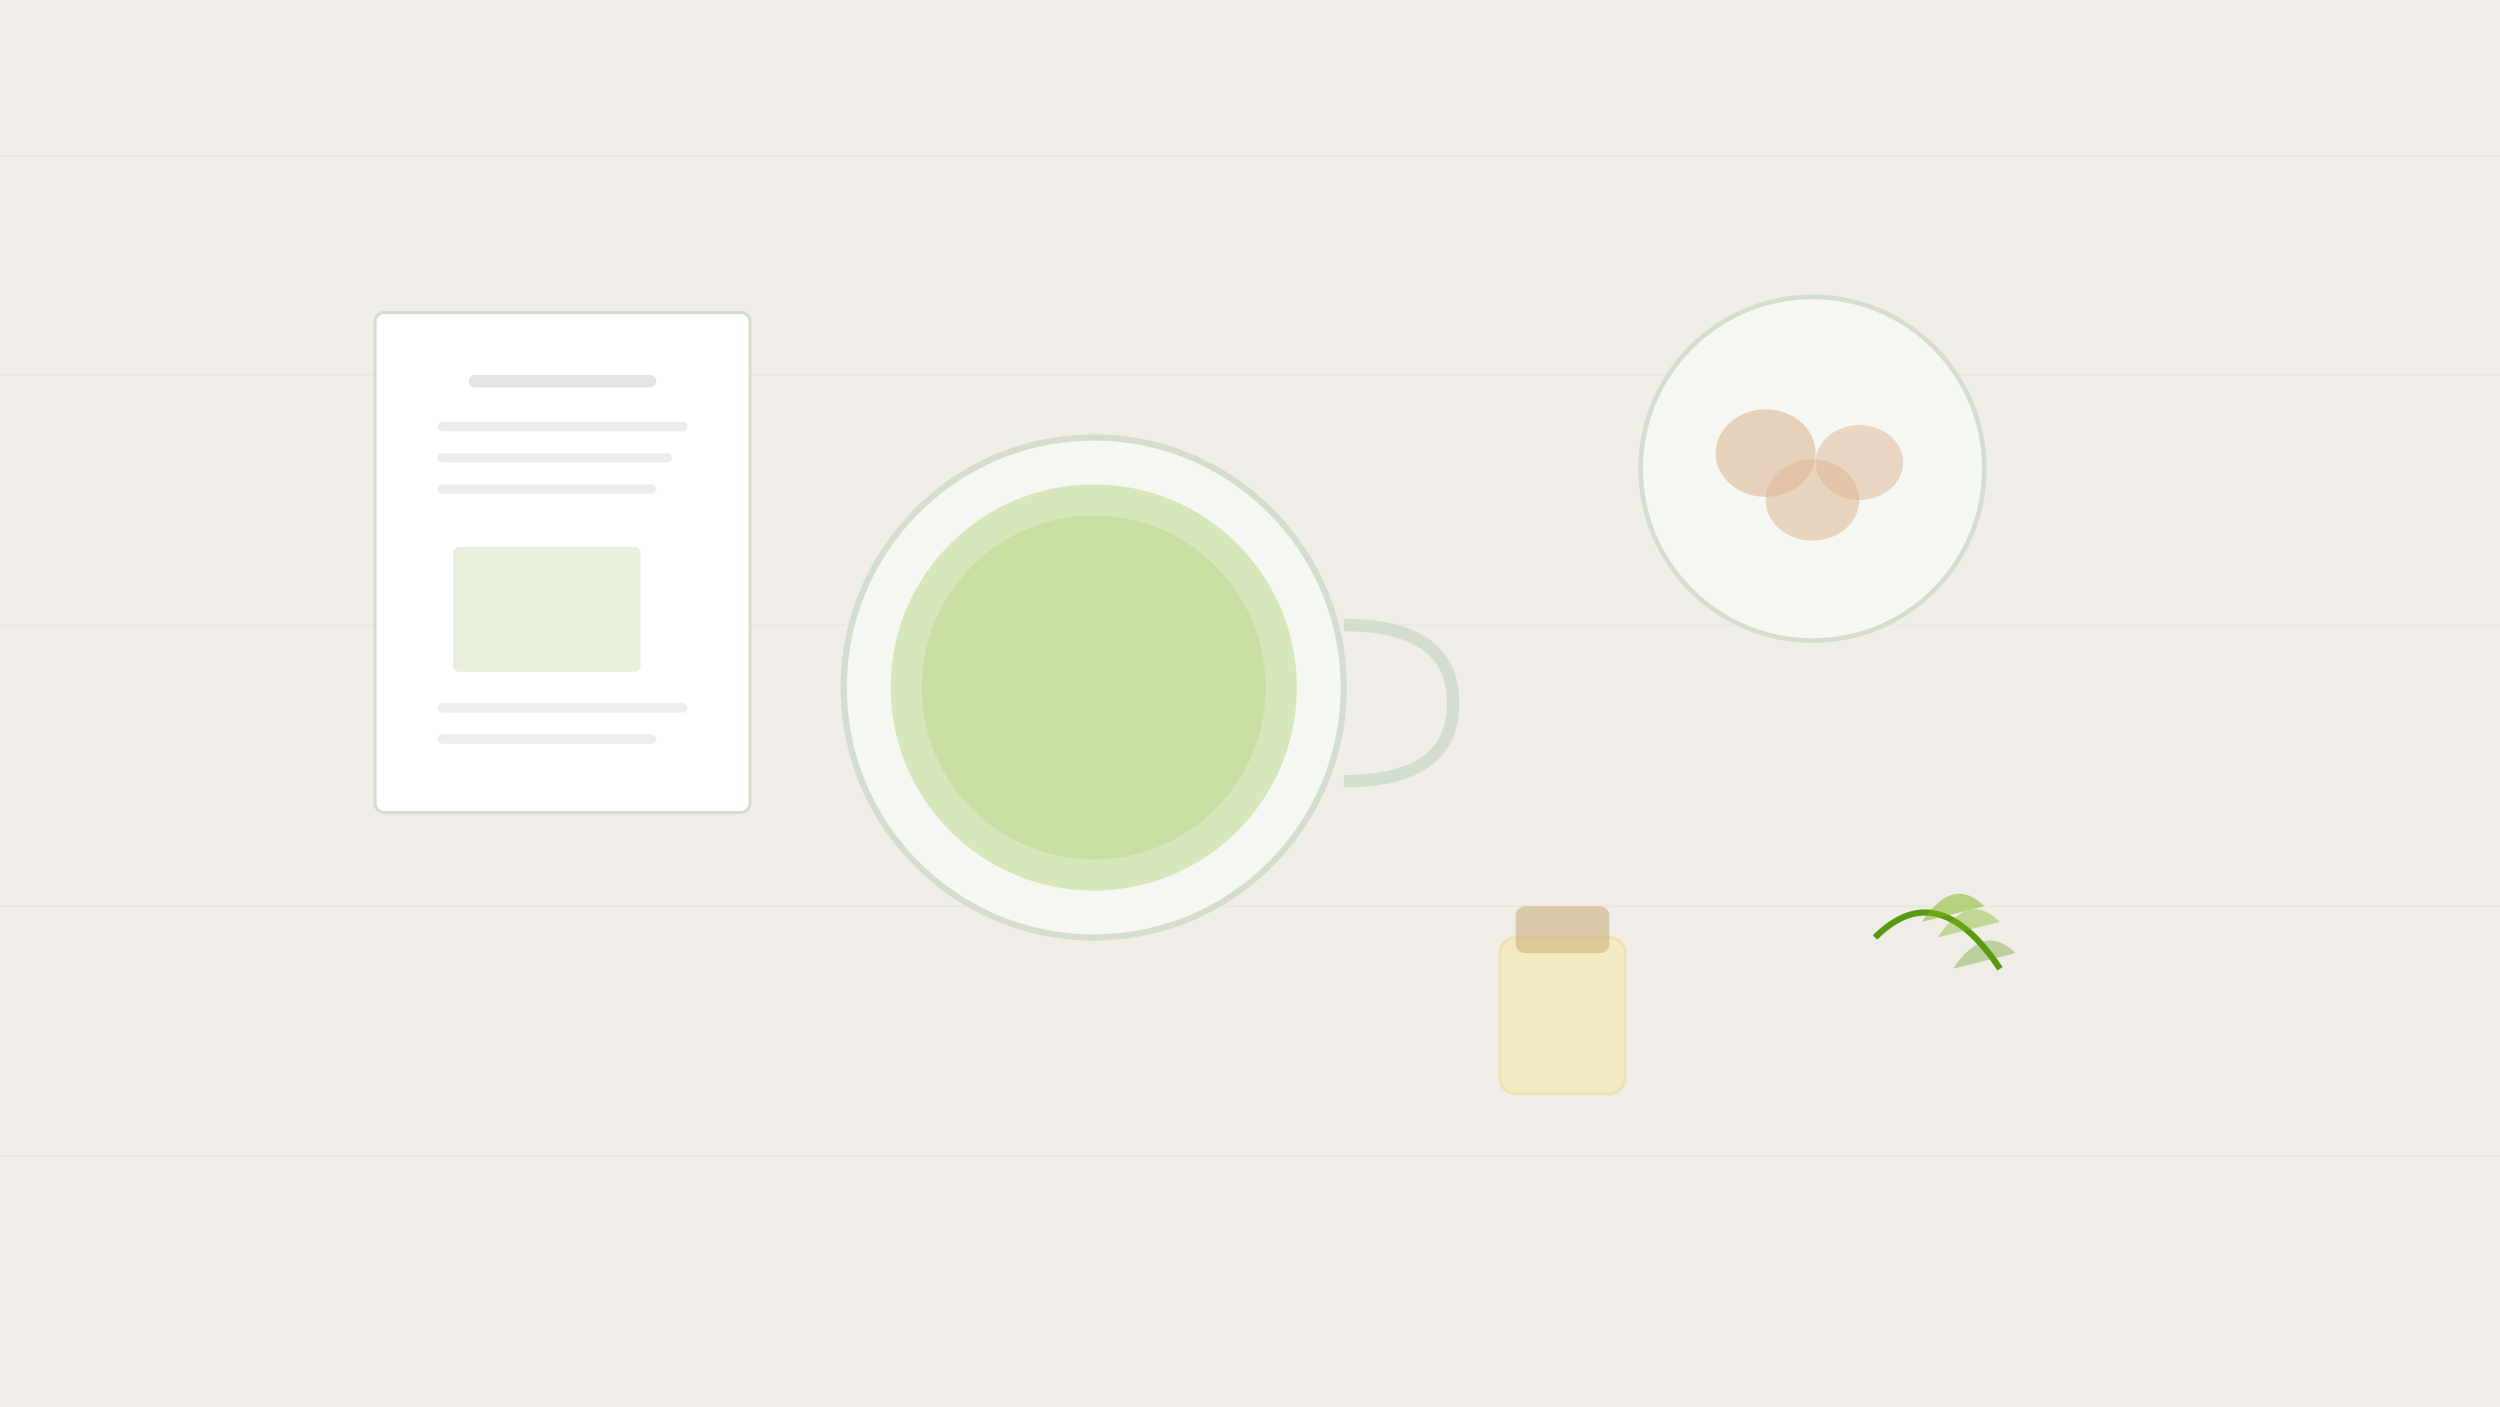
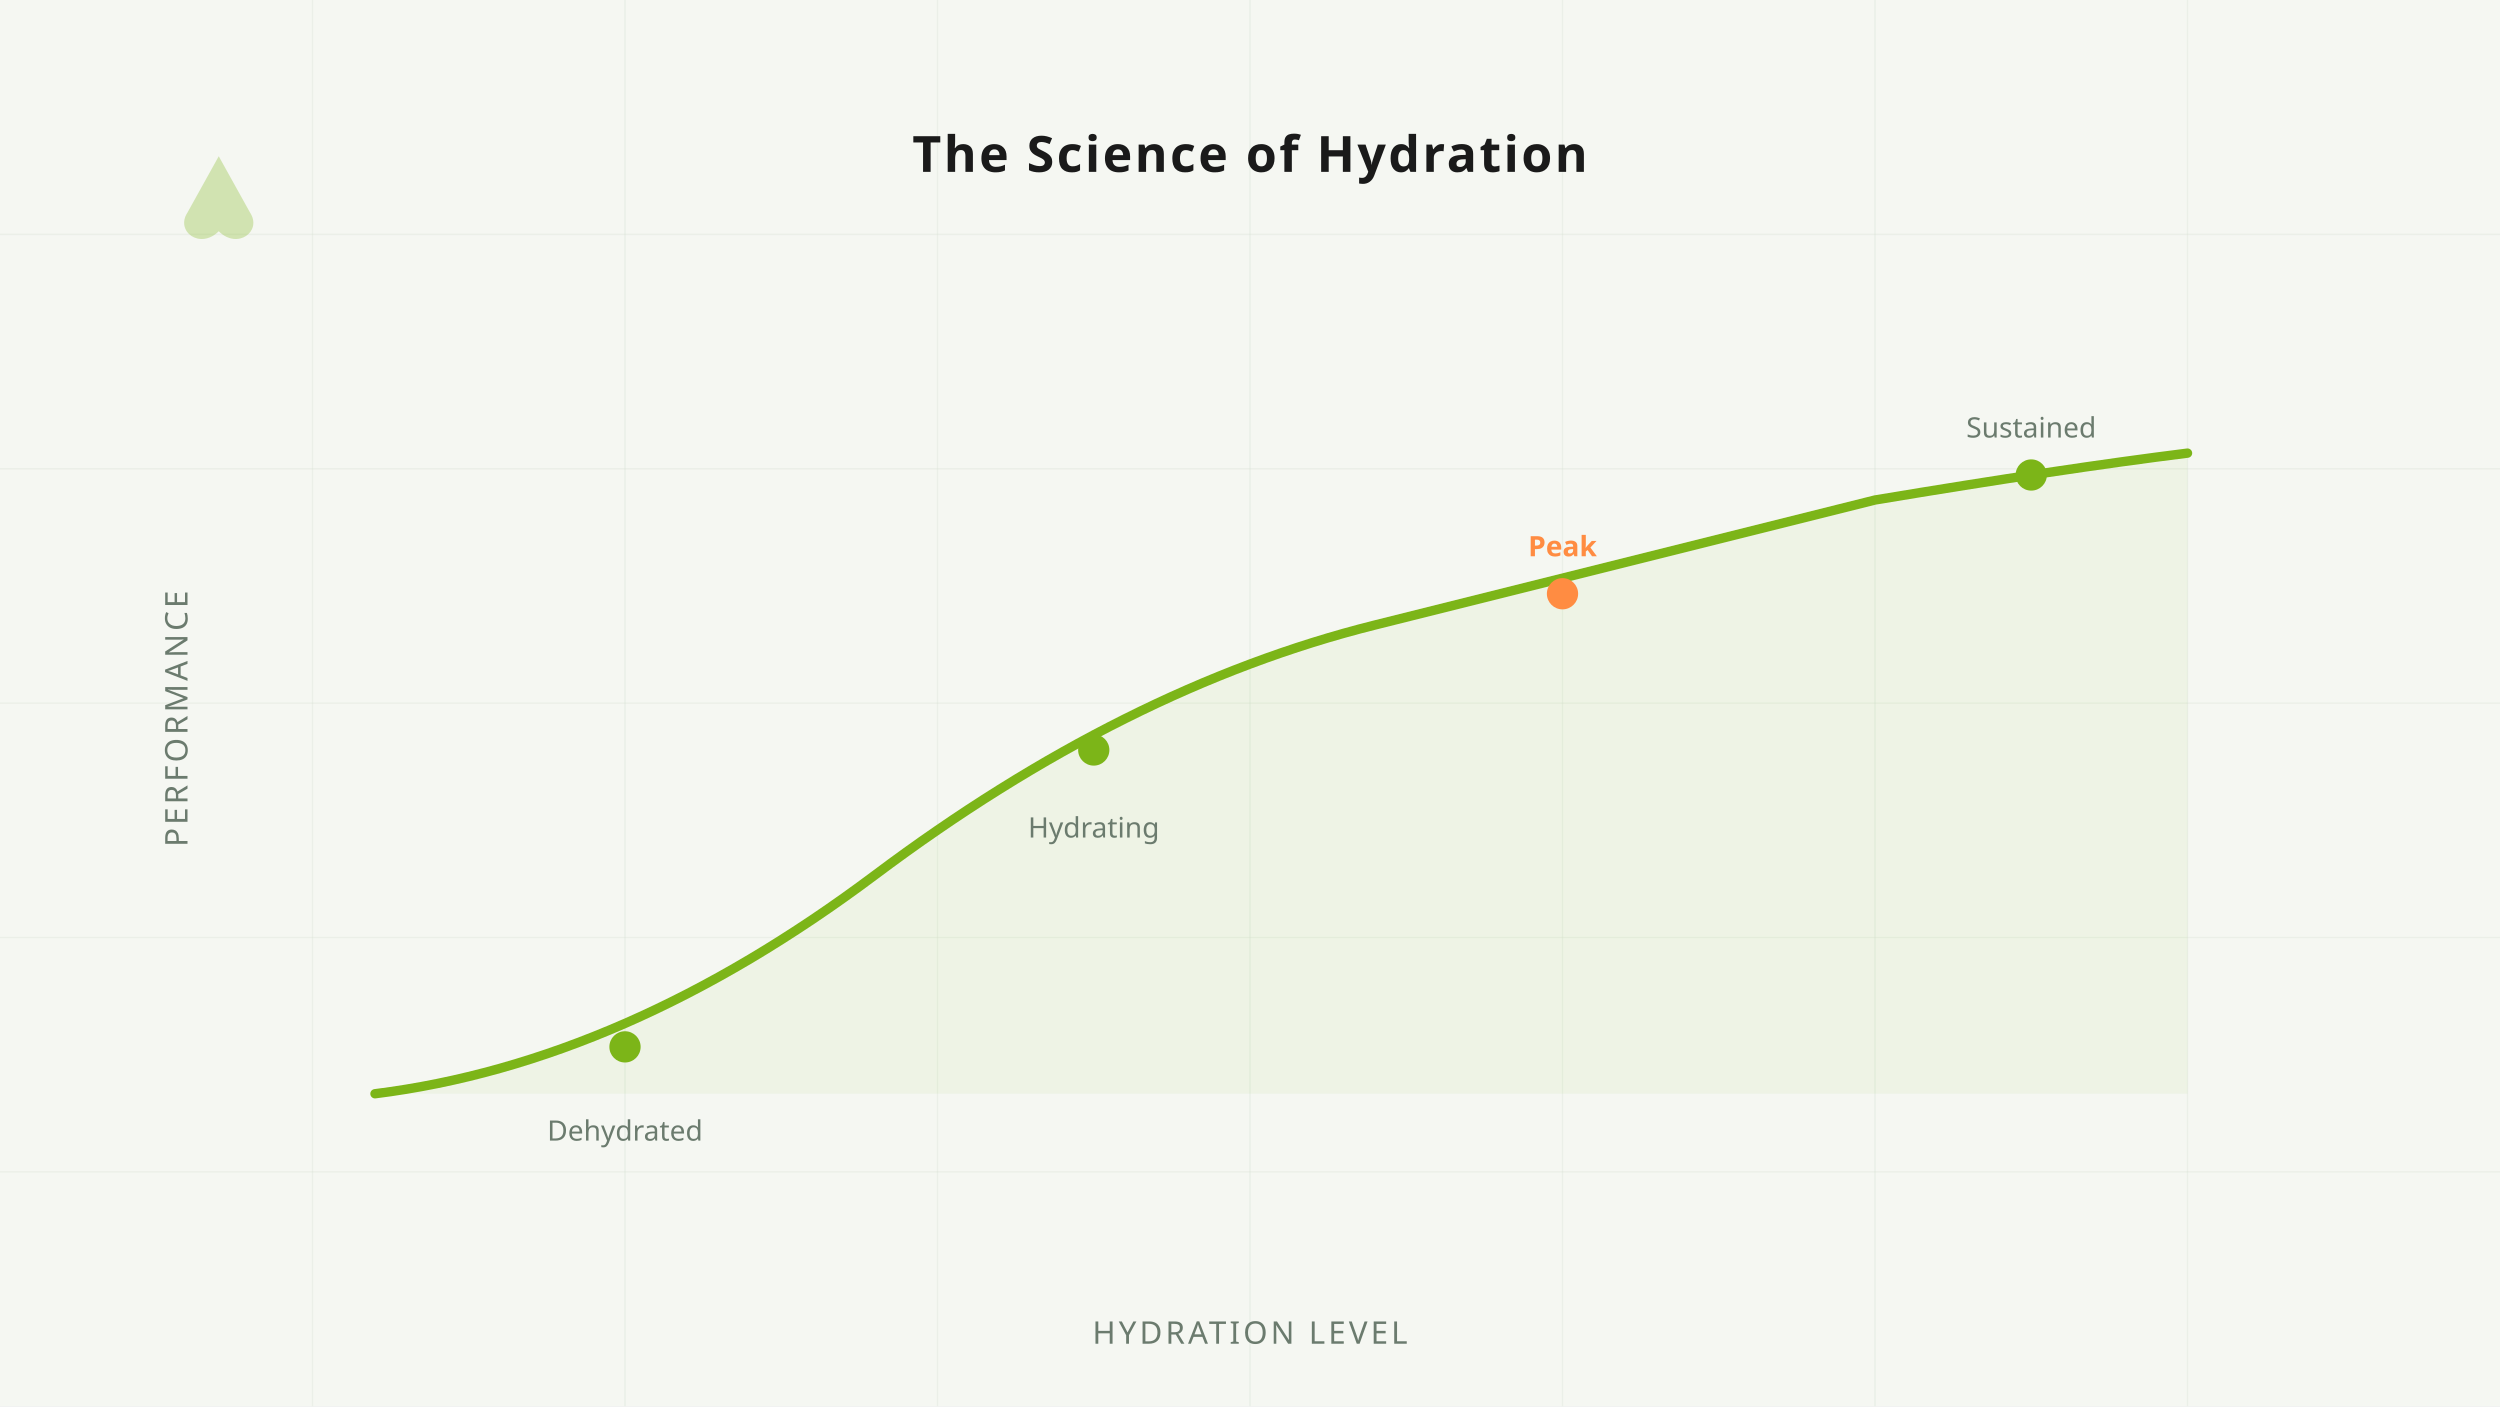
<svg xmlns="http://www.w3.org/2000/svg" viewBox="0 0 800 450" fill="none">
-   <rect width="800" height="450" fill="#F0EDE8" />
-   <line x1="0" y1="50" x2="800" y2="50" stroke="#E2DDD6" stroke-width="0.5" opacity="0.6" />
-   <line x1="0" y1="120" x2="800" y2="120" stroke="#E2DDD6" stroke-width="0.5" opacity="0.5" />
-   <line x1="0" y1="200" x2="800" y2="200" stroke="#E2DDD6" stroke-width="0.5" opacity="0.4" />
-   <line x1="0" y1="290" x2="800" y2="290" stroke="#E2DDD6" stroke-width="0.5" opacity="0.5" />
-   <line x1="0" y1="370" x2="800" y2="370" stroke="#E2DDD6" stroke-width="0.5" opacity="0.6" />
-   <circle cx="350" cy="220" r="80" fill="#F5F7F2" stroke="#D4DED0" stroke-width="2" />
-   <circle cx="350" cy="220" r="65" fill="#7CB518" opacity="0.25" />
-   <circle cx="350" cy="220" r="55" fill="#7CB518" opacity="0.15" />
-   <path d="M430 200 Q465 200 465 225 Q465 250 430 250" stroke="#D4DED0" stroke-width="4" fill="none" />
-   <circle cx="580" cy="150" r="55" fill="#F5F7F2" stroke="#D4DED0" stroke-width="1.5" />
-   <ellipse cx="565" cy="145" rx="16" ry="14" fill="#DEB896" opacity="0.6" />
-   <ellipse cx="595" cy="148" rx="14" ry="12" fill="#DEB896" opacity="0.5" />
-   <ellipse cx="580" cy="160" rx="15" ry="13" fill="#DEB896" opacity="0.55" />
-   <rect x="120" y="100" width="120" height="160" rx="3" fill="white" stroke="#D4DED0" stroke-width="1" />
-   <rect x="150" y="120" width="60" height="4" rx="2" fill="#1A1A1A" opacity="0.12" />
-   <rect x="140" y="135" width="80" height="3" rx="1.5" fill="#1A1A1A" opacity="0.08" />
-   <rect x="140" y="145" width="75" height="3" rx="1.5" fill="#1A1A1A" opacity="0.08" />
-   <rect x="140" y="155" width="70" height="3" rx="1.5" fill="#1A1A1A" opacity="0.08" />
-   <rect x="145" y="175" width="60" height="40" rx="2" fill="#E8F0DC" />
-   <rect x="140" y="225" width="80" height="3" rx="1.5" fill="#1A1A1A" opacity="0.08" />
-   <rect x="140" y="235" width="70" height="3" rx="1.5" fill="#1A1A1A" opacity="0.08" />
-   <path d="M600 300 Q620 280 640 310" stroke="#5A9A10" stroke-width="2" fill="none" />
-   <path d="M615 295 Q625 280 635 290" fill="#7CB518" opacity="0.5" />
-   <path d="M620 300 Q630 285 640 295" fill="#7CB518" opacity="0.4" />
-   <path d="M625 310 Q635 295 645 305" fill="#5A9A10" opacity="0.35" />
-   <rect x="480" y="300" width="40" height="50" rx="5" fill="#FFE566" opacity="0.3" stroke="#E5C940" stroke-width="1" />
-   <rect x="485" y="290" width="30" height="15" rx="3" fill="#C4A86B" opacity="0.5" />
+   <rect width="800" height="450" fill="#F5F7F2" />
+   <line x1="100" y1="0" x2="100" y2="450" stroke="#D4DED0" stroke-width="0.5" opacity="0.3" />
+   <line x1="200" y1="0" x2="200" y2="450" stroke="#D4DED0" stroke-width="0.5" opacity="0.3" />
+   <line x1="300" y1="0" x2="300" y2="450" stroke="#D4DED0" stroke-width="0.5" opacity="0.3" />
+   <line x1="400" y1="0" x2="400" y2="450" stroke="#D4DED0" stroke-width="0.5" opacity="0.3" />
+   <line x1="500" y1="0" x2="500" y2="450" stroke="#D4DED0" stroke-width="0.5" opacity="0.3" />
+   <line x1="600" y1="0" x2="600" y2="450" stroke="#D4DED0" stroke-width="0.5" opacity="0.3" />
+   <line x1="700" y1="0" x2="700" y2="450" stroke="#D4DED0" stroke-width="0.5" opacity="0.3" />
+   <line x1="0" y1="75" x2="800" y2="75" stroke="#D4DED0" stroke-width="0.5" opacity="0.3" />
+   <line x1="0" y1="150" x2="800" y2="150" stroke="#D4DED0" stroke-width="0.5" opacity="0.3" />
+   <line x1="0" y1="225" x2="800" y2="225" stroke="#D4DED0" stroke-width="0.5" opacity="0.3" />
+   <line x1="0" y1="300" x2="800" y2="300" stroke="#D4DED0" stroke-width="0.5" opacity="0.3" />
+   <line x1="0" y1="375" x2="800" y2="375" stroke="#D4DED0" stroke-width="0.5" opacity="0.3" />
+   <path d="M120 350 Q200 340 280 280 Q360 220 440 200 Q520 180 600 160 Q660 150 700 145" stroke="#7CB518" stroke-width="3" fill="none" stroke-linecap="round" />
+   <path d="M120 350 Q200 340 280 280 Q360 220 440 200 Q520 180 600 160 Q660 150 700 145 L700 350z" fill="#7CB518" opacity="0.06" />
+   <circle cx="200" cy="335" r="5" fill="#7CB518" />
+   <circle cx="350" cy="240" r="5" fill="#7CB518" />
+   <circle cx="500" cy="190" r="5" fill="#FF8C42" />
+   <circle cx="650" cy="152" r="5" fill="#7CB518" />
+   <text x="200" y="365" font-family="sans-serif" font-size="9" fill="#6B7B6E" text-anchor="middle">Dehydrated</text>
+   <text x="350" y="268" font-family="sans-serif" font-size="9" fill="#6B7B6E" text-anchor="middle">Hydrating</text>
+   <text x="500" y="178" font-family="sans-serif" font-size="9" font-weight="600" fill="#FF8C42" text-anchor="middle">Peak</text>
+   <text x="650" y="140" font-family="sans-serif" font-size="9" fill="#6B7B6E" text-anchor="middle">Sustained</text>
+   <text x="60" y="230" font-family="sans-serif" font-size="10" fill="#6B7B6E" text-anchor="middle" transform="rotate(-90 60 230)" letter-spacing="0.1em">PERFORMANCE</text>
+   <text x="400" y="430" font-family="sans-serif" font-size="10" fill="#6B7B6E" text-anchor="middle" letter-spacing="0.1em">HYDRATION LEVEL</text>
+   <path d="M70 50 L80 68 C84 74 76 80 70 74 C64 80 56 74 60 68z" fill="#7CB518" opacity="0.3" />
+   <text x="400" y="55" font-family="sans-serif" font-size="16" font-weight="700" fill="#1A1A1A" text-anchor="middle" letter-spacing="0.05em">The Science of Hydration</text>
</svg>
